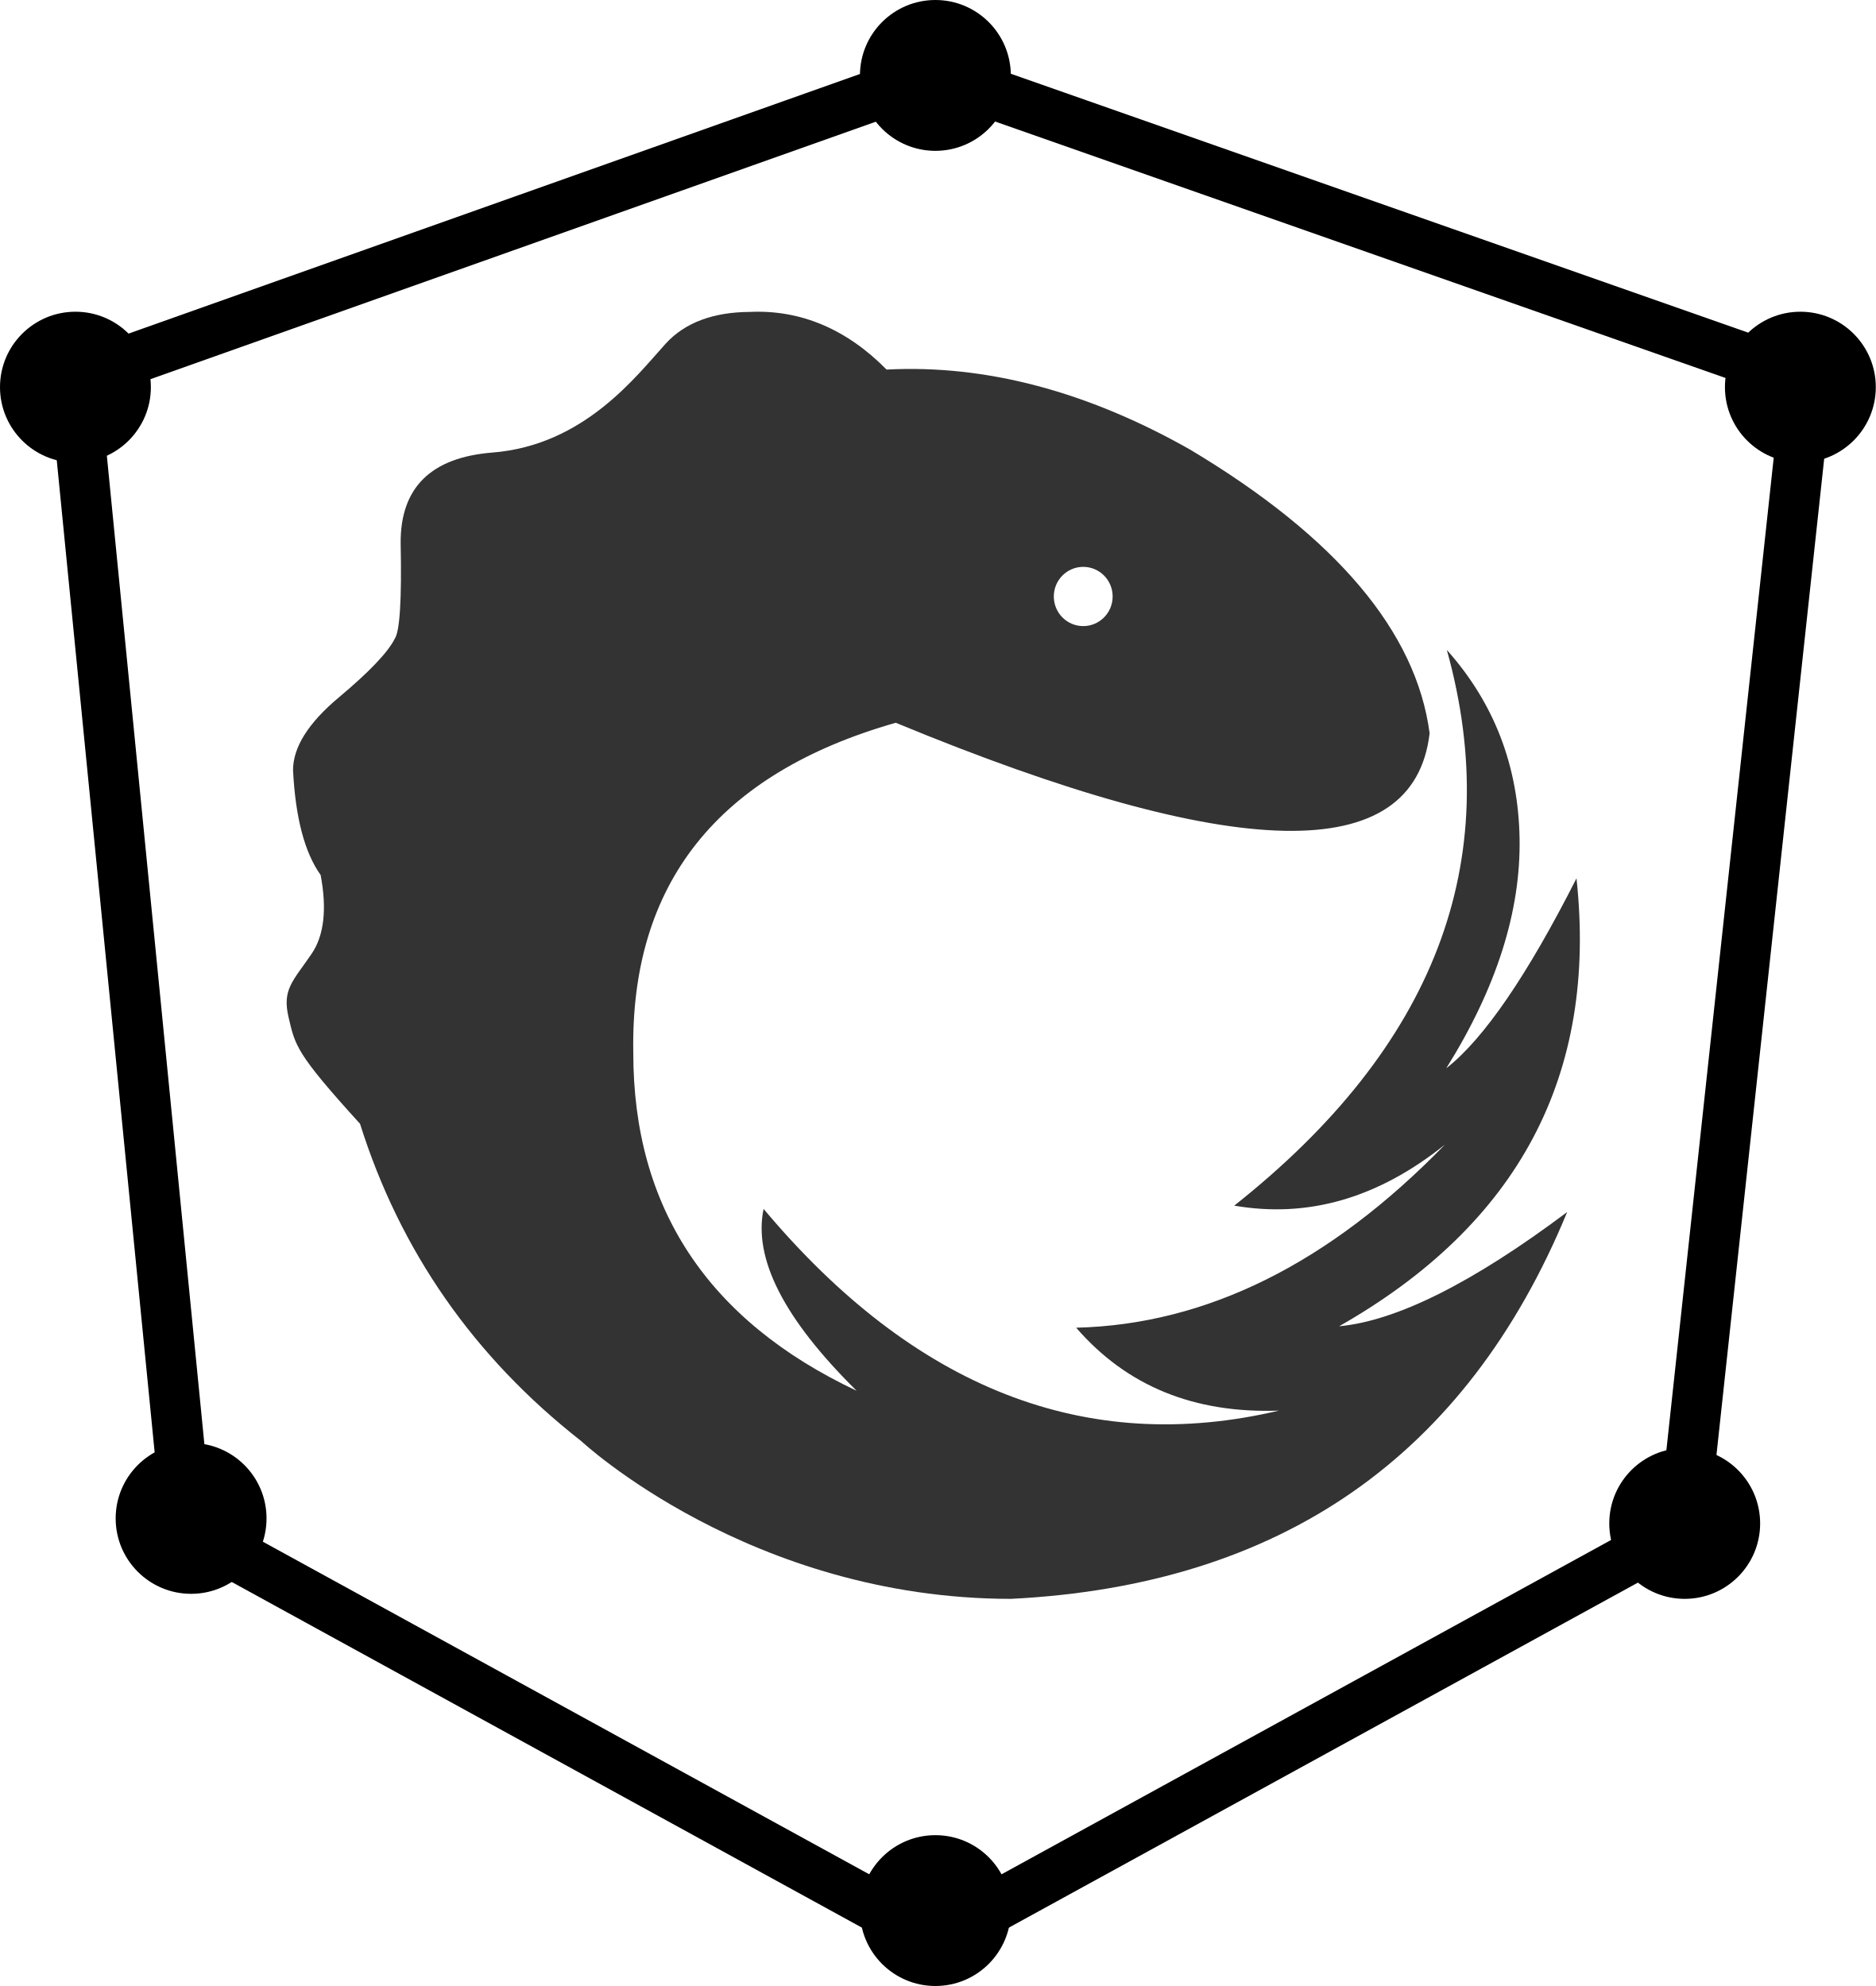
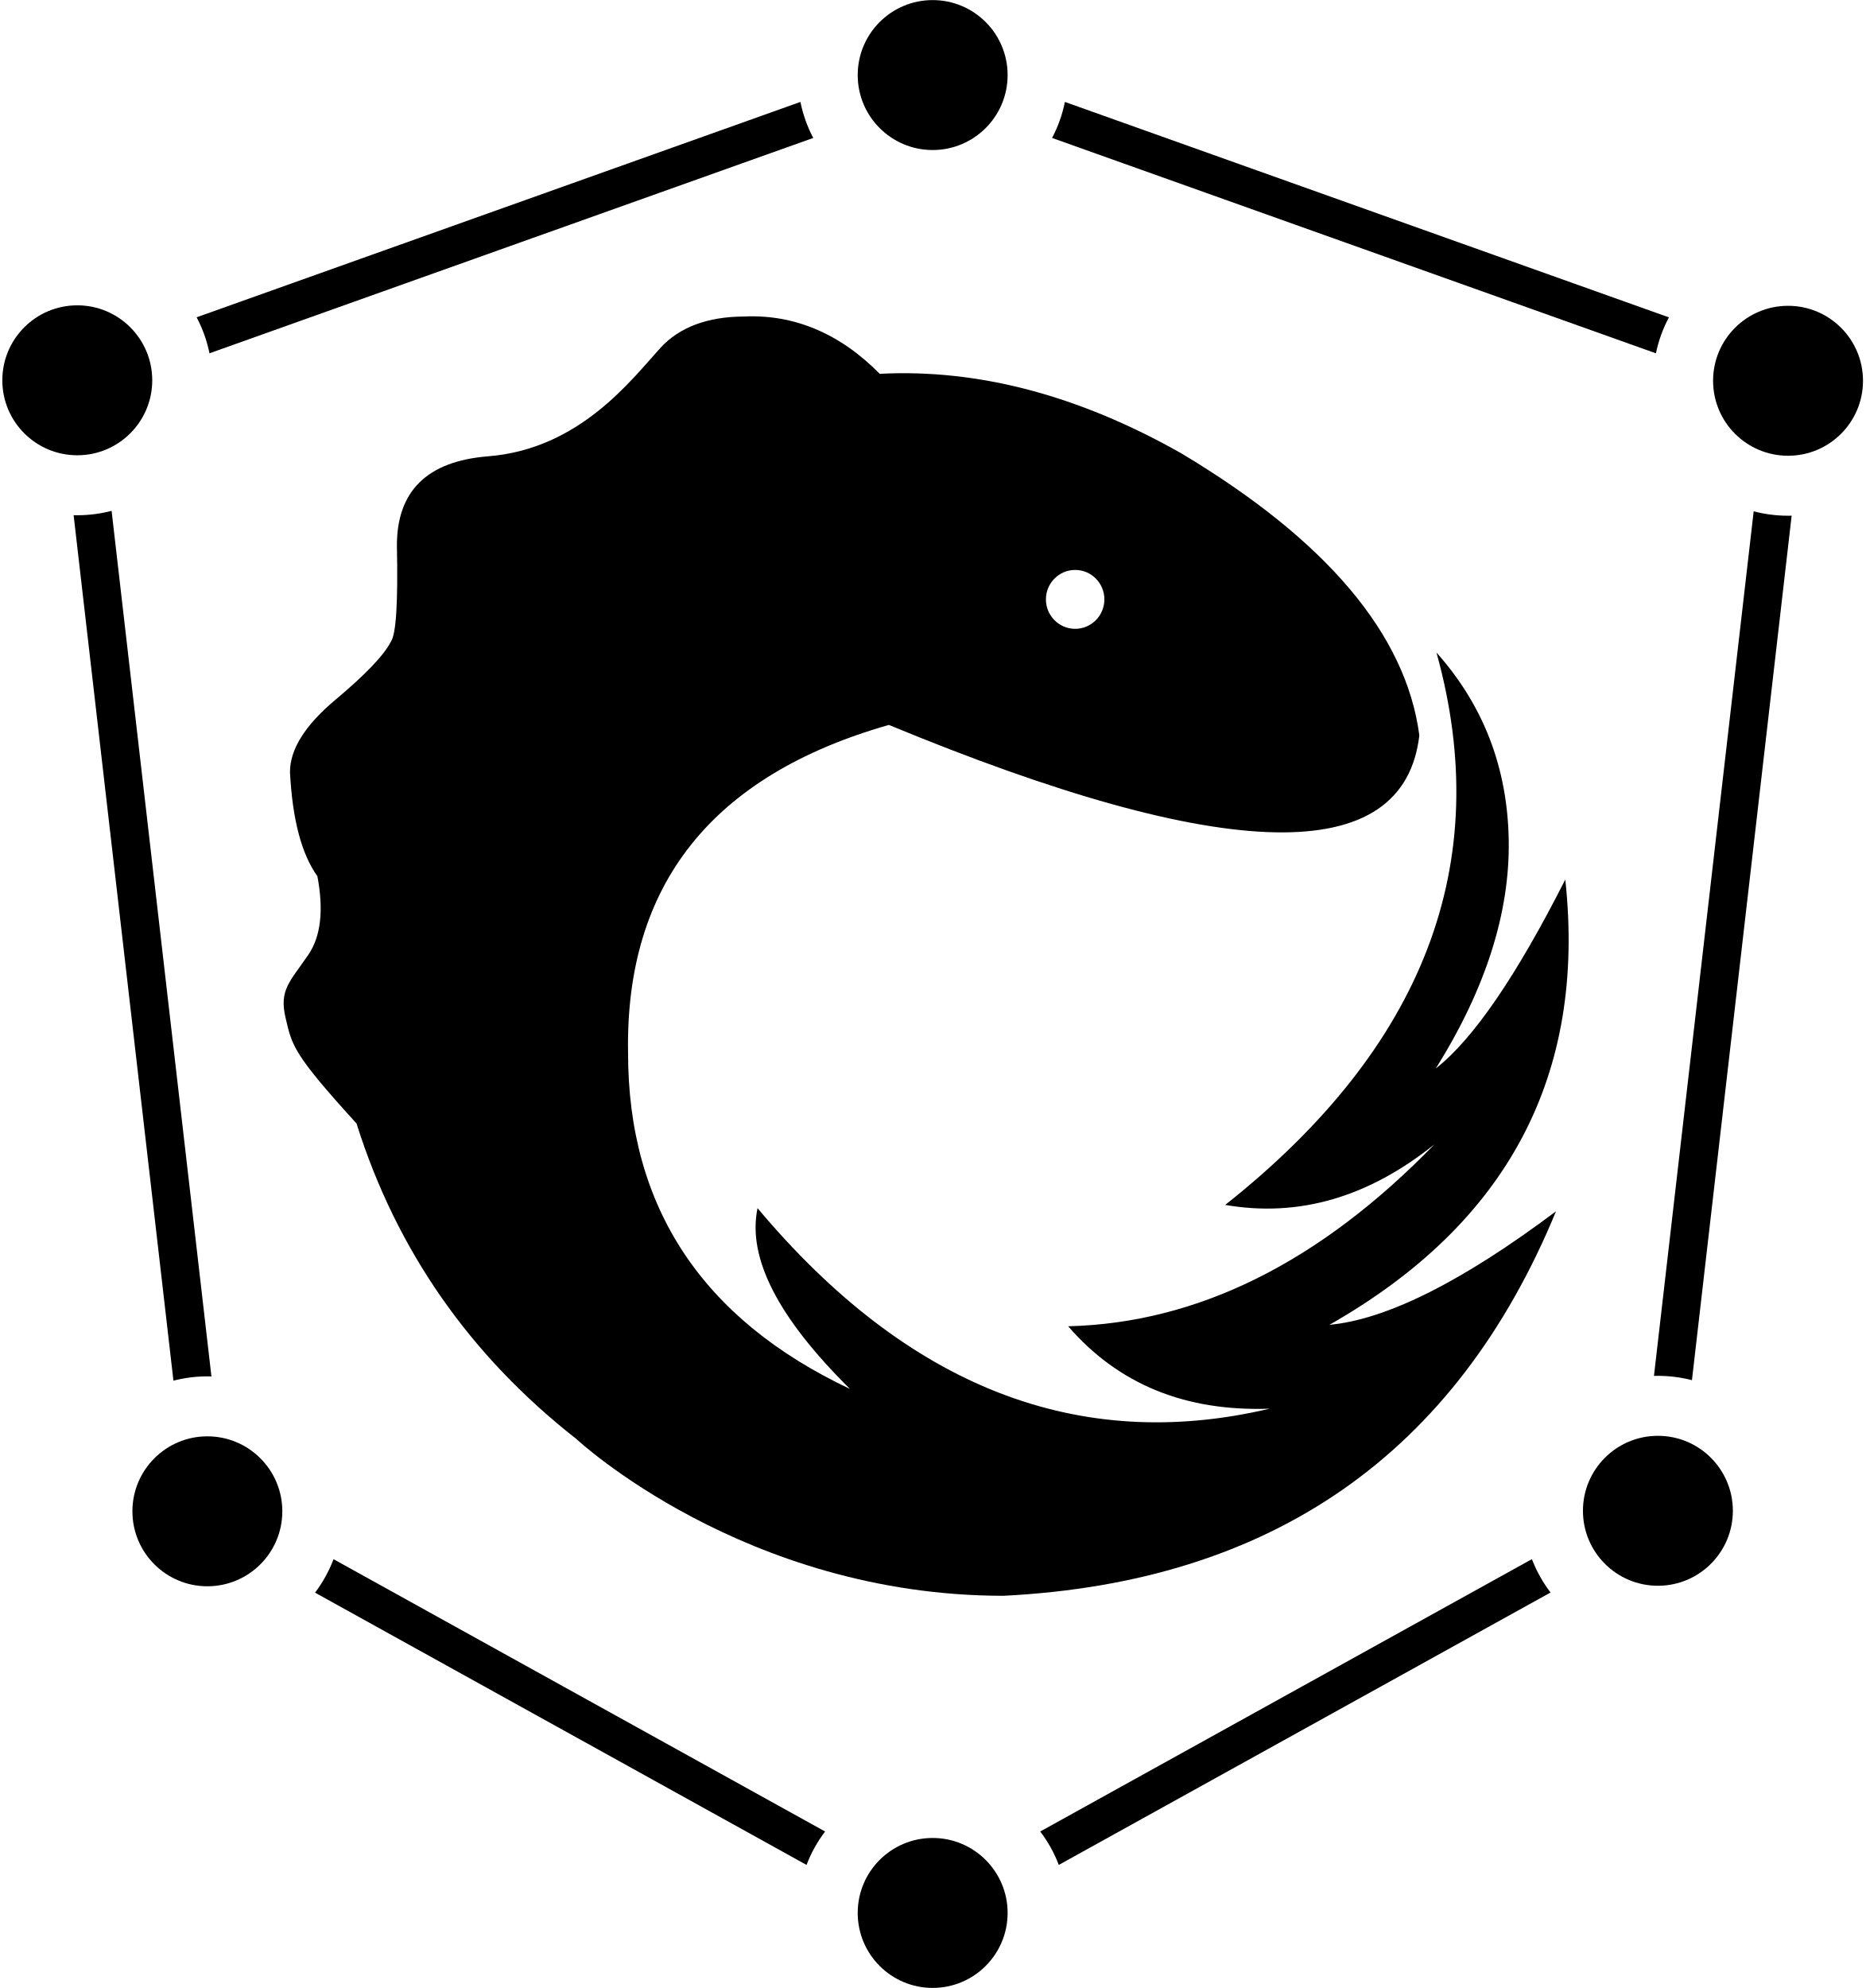
- <svg xmlns="http://www.w3.org/2000/svg" width="100%" height="100%" viewBox="0 0 373 395" version="1.1" xml:space="preserve" style="fill-rule:evenodd;clip-rule:evenodd;">
-   <path d="M287.732,129.379L287.695,129.262C297.084,139.784 301.907,152.278 302.163,166.743C302.42,181.209 297.597,196.469 287.584,212.476C295.068,206.618 303.71,193.975 313.482,174.692C317.704,213.771 302.019,243.455 266.28,263.785C277.691,262.726 292.84,255.162 311.629,241.067C291.578,289.672 254.712,315.316 201.029,318C149.149,317.986 115.54,286.594 115.566,286.614C94.236,269.9 79.561,248.832 71.589,223.507C58.832,209.48 58.705,207.975 57.389,202.37C56.073,196.765 58.22,195.199 61.957,189.714C64.448,186.058 65.036,180.798 63.756,174.029C60.58,169.594 58.751,162.649 58.269,153.192C58.269,148.623 61.298,143.801 67.356,138.728C73.414,133.654 77.131,129.752 78.477,127.066C79.504,125.601 79.901,119.252 79.668,108.018C79.605,96.984 85.689,90.981 97.921,90.009C116.269,88.551 126.616,74.657 132.381,68.338C136.224,64.126 141.911,62.078 149.085,62.039C159.184,61.562 168.373,65.46 176.289,73.504C196.005,72.478 216.201,77.831 236.665,89.429C265.745,106.823 281.615,125.658 284.276,145.842C281.159,172.404 245.721,171.71 178.119,143.752C142.742,153.842 125.349,175.706 125.927,209.345C125.903,240.213 140.741,262.643 170.338,276.613C155.912,262.353 149.769,250.367 151.838,240.441C181.843,276.22 216.021,289.592 254.313,280.562C237.431,281.156 224.059,275.686 213.994,264.072C239.877,263.438 264.31,251.341 287.318,227.656C274.037,238.298 260.138,242.327 245.423,239.793C285.278,208.244 299.381,171.439 287.732,129.379ZM215.397,124.526C218.628,124.526 221.247,121.889 221.247,118.636C221.247,115.383 218.628,112.745 215.397,112.745C212.166,112.745 209.547,115.383 209.547,118.636C209.547,121.889 212.166,124.526 215.397,124.526Z" style="fill:rgb(51,51,51);" />
-   <path d="M183.595,384.384L39.595,305.384" style="fill:none;fill-rule:nonzero;stroke:black;stroke-width:10px;" />
-   <g transform="matrix(0.87673,-0.480984,-0.480984,-0.87673,186,380)">
-     <path d="M0,-5L164.247,-5" style="fill:none;fill-rule:nonzero;stroke:black;stroke-width:10px;" />
-   </g>
-   <path d="M37.024,301.491L15.024,78.491" style="fill:none;fill-rule:nonzero;stroke:black;stroke-width:10px;" />
-   <path d="M15.327,75.288L184.327,15.288" style="fill:none;fill-rule:nonzero;stroke:black;stroke-width:10px;" />
-   <path d="M187.657,15.283L355.657,74.283" style="fill:none;fill-rule:nonzero;stroke:black;stroke-width:10px;" />
-   <path d="M358.971,79.537L334.971,301.537" style="fill:none;fill-rule:nonzero;stroke:black;stroke-width:10px;" />
-   <circle cx="186" cy="380" r="15" />
-   <circle cx="38" cy="302" r="15" />
-   <circle cx="15" cy="77" r="15" />
-   <circle cx="186" cy="15" r="15" />
-   <circle cx="358" cy="77" r="15" />
-   <circle cx="335" cy="303" r="15" />
+ <svg xmlns="http://www.w3.org/2000/svg" width="488" height="520" viewBox="0 0 488 520" fill="none">
+   <path fill-rule="evenodd" clip-rule="evenodd" d="M275.239 36.082C276.78 33.16 277.924 29.997 278.597 26.663L436.616 83.013C435.062 85.928 433.904 89.087 433.216 92.417L275.239 36.082ZM458.791 133.742L432.703 359.894C432.861 359.889 433.019 359.886 433.178 359.883C433.363 359.88 433.548 359.879 433.734 359.879C436.811 359.879 439.796 360.272 442.641 361.012L468.725 134.885C468.412 134.893 468.097 134.897 467.781 134.897C464.674 134.897 461.661 134.496 458.791 133.742ZM400.77 407.822C401.98 410.975 403.63 413.91 405.644 416.553L276.997 487.806C275.795 484.65 274.153 481.71 272.145 479.062L400.77 407.822ZM215.855 479.062L87.26 407.838C86.061 410.997 84.422 413.938 82.418 416.588L211.003 487.806C212.205 484.65 213.847 481.71 215.855 479.062ZM54.25 360.015C51.185 360.015 48.21 360.406 45.374 361.141L19.26 134.759C19.578 134.768 19.898 134.772 20.218 134.772C23.32 134.772 26.329 134.372 29.195 133.621L55.312 360.031C54.96 360.021 54.606 360.015 54.25 360.015ZM54.808 92.409L212.761 36.081C211.22 33.16 210.076 29.997 209.403 26.662L51.439 82.993C52.984 85.913 54.131 89.075 54.808 92.409Z" fill="black" />
+   <path fill-rule="evenodd" clip-rule="evenodd" d="M375.841 170.826L375.793 170.672C388.068 184.428 394.372 200.761 394.707 219.672C395.042 238.584 388.738 258.533 375.648 279.458C385.431 271.801 396.729 255.272 409.504 230.063C415.023 281.152 394.518 319.958 347.797 346.535C362.714 345.15 382.518 335.262 407.081 316.836C380.869 380.377 332.674 413.902 262.494 417.411C194.671 417.392 150.733 376.354 150.768 376.38C122.883 354.529 103.698 326.987 93.276 293.88C76.599 275.542 76.433 273.575 74.713 266.247C72.992 258.92 75.799 256.873 80.685 249.702C83.942 244.922 84.709 238.046 83.036 229.196C78.884 223.399 76.493 214.319 75.863 201.957C75.863 195.983 79.823 189.679 87.742 183.047C95.662 176.414 100.521 171.314 102.281 167.802C103.624 165.887 104.142 157.587 103.837 142.9C103.755 128.476 111.71 120.628 127.7 119.357C151.686 117.45 165.214 99.287 172.75 91.026C177.774 85.52 185.209 82.843 194.587 82.791C207.789 82.168 219.802 87.264 230.151 97.78C255.926 96.438 282.328 103.437 309.08 118.599C347.097 141.337 367.845 165.962 371.323 192.348C367.249 227.072 320.92 226.165 232.543 189.616C186.295 202.806 163.557 231.389 164.313 275.365C164.281 315.719 183.679 345.042 222.372 363.306C203.513 344.663 195.481 328.994 198.186 316.017C237.412 362.791 282.093 380.273 332.152 368.468C310.082 369.244 292.6 362.094 279.444 346.91C313.28 346.082 345.221 330.267 375.3 299.304C357.937 313.216 339.768 318.484 320.531 315.17C372.633 273.926 391.07 225.811 375.841 170.826ZM281.277 164.481C285.501 164.481 288.925 161.033 288.925 156.781C288.925 152.528 285.501 149.08 281.277 149.08C277.053 149.08 273.629 152.528 273.629 156.781C273.629 161.033 277.053 164.481 281.277 164.481Z" fill="black" />
+   <circle cx="244" cy="500.367" r="19.61" fill="black" />
+   <circle cx="54.25" cy="395.312" r="19.61" fill="black" />
+   <circle cx="20.218" cy="99.475" r="19.61" fill="black" />
+   <circle cx="244" cy="19.633" r="19.61" fill="black" />
+   <circle cx="467.781" cy="99.6" r="19.61" fill="black" />
+   <circle cx="433.734" cy="395.176" r="19.61" fill="black" />
</svg>
